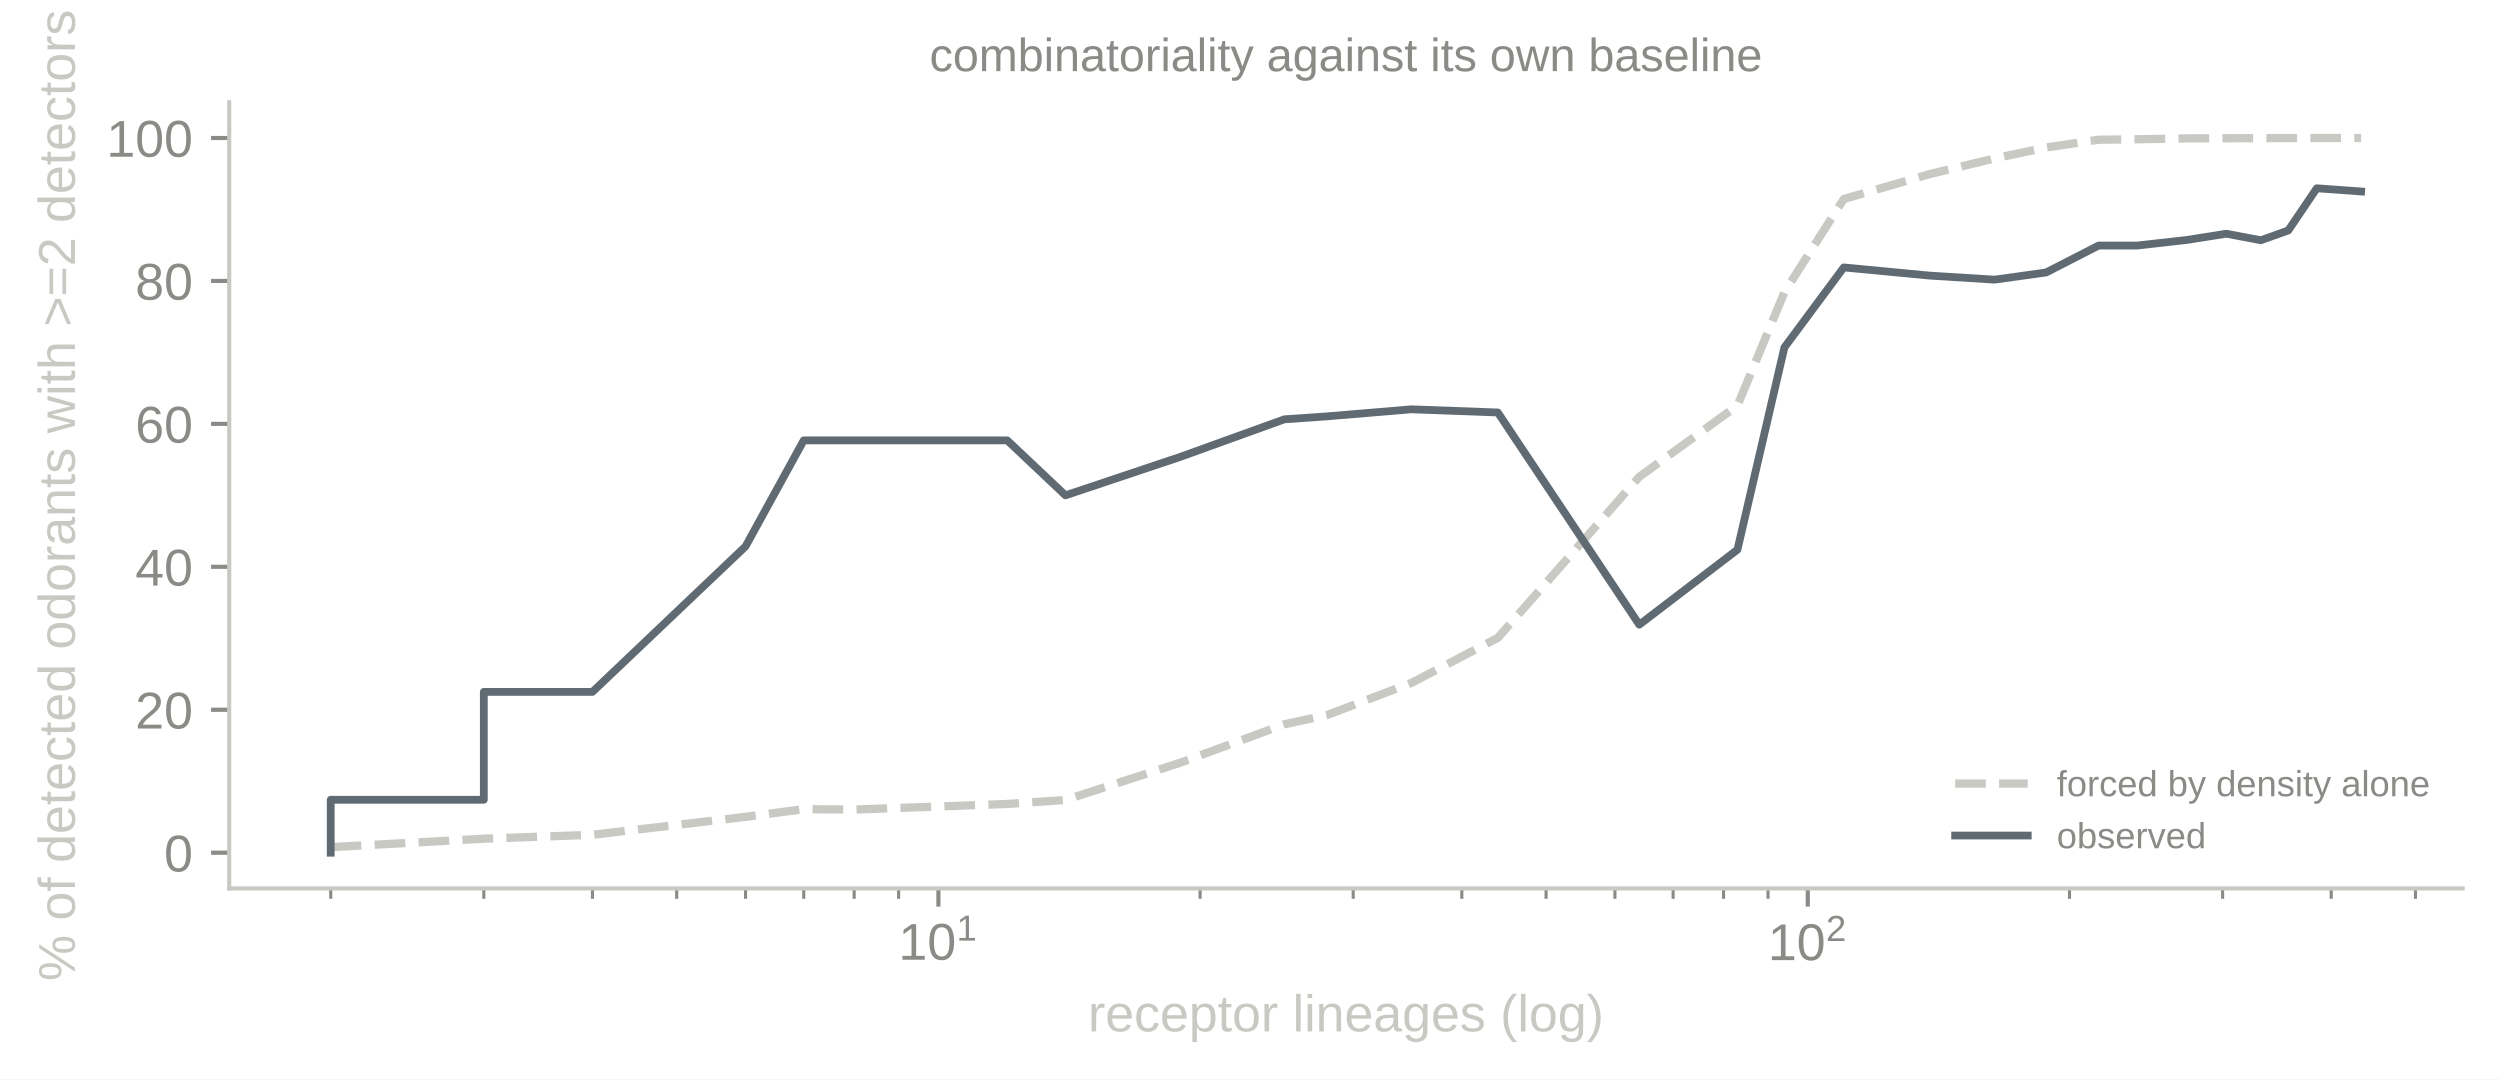
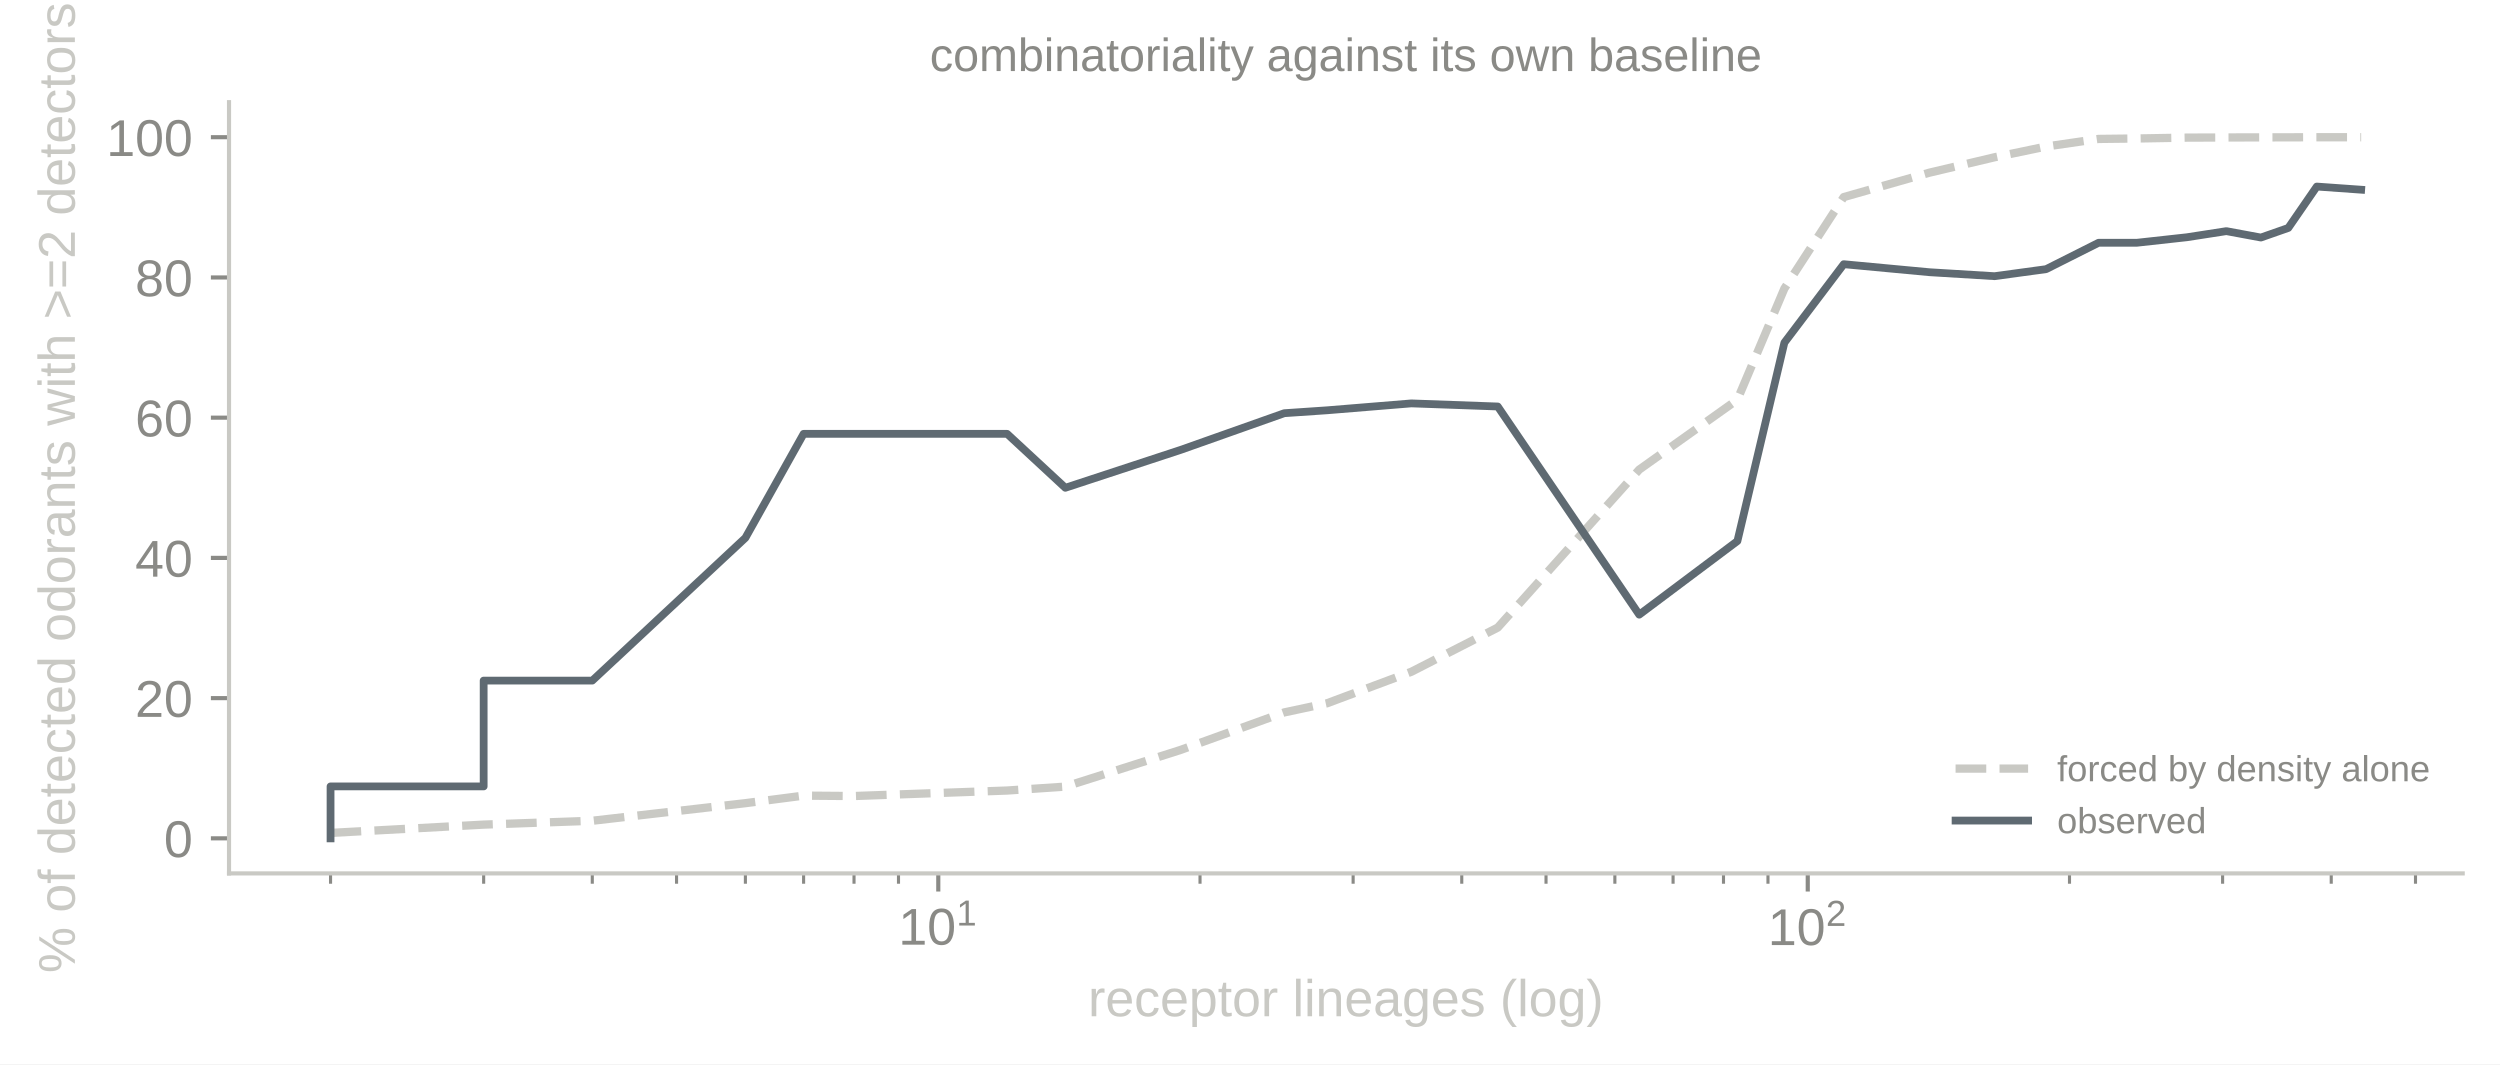
- <svg xmlns="http://www.w3.org/2000/svg" xmlns:xlink="http://www.w3.org/1999/xlink" width="482.155pt" height="208.19pt" viewBox="0 0 482.155 208.19" version="1.1">
+ <svg xmlns="http://www.w3.org/2000/svg" xmlns:xlink="http://www.w3.org/1999/xlink" width="482.55pt" height="205.428pt" viewBox="0 0 482.55 205.428" version="1.1">
  <defs>
    <style type="text/css">*{stroke-linejoin: round; stroke-linecap: butt}</style>
  </defs>
  <g id="figure_1">
    <g id="patch_1">
-       <path d="M 0 208.19  L 482.155 208.19  L 482.155 0  L 0 0  z " style="fill: #ffffff" />
+       <path d="M 0 205.428  L 482.55 205.428  L 482.55 0  L 0 0  z " style="fill: #ffffff" />
    </g>
    <g id="axes_1">
      <g id="patch_2">
-         <path d="M 44.205 171.346  L 474.955 171.346  L 474.955 19.722  L 44.205 19.722  z " style="fill: #ffffff" />
+         <path d="M 44.205 168.584  L 475.35 168.584  L 475.35 19.722  L 44.205 19.722  z " style="fill: #ffffff" />
      </g>
      <g id="matplotlib.axis_1">
        <g id="xtick_1">
          <g id="line2d_1">
            <defs>
-               <path id="m177e9218ab" d="M 0 0  L 0 3.5  " style="stroke: #8a8a86; stroke-width: 0.8" />
+               <path id="m9f689f7bd8" d="M 0 0  L 0 3.5  " style="stroke: #8a8a86; stroke-width: 0.8" />
            </defs>
            <g>
-               <use xlink:href="#m177e9218ab" x="180.982" y="171.346" style="fill: #8a8a86; stroke: #8a8a86; stroke-width: 0.8" />
+               <use xlink:href="#m9f689f7bd8" x="181.108" y="168.584" style="fill: #8a8a86; stroke: #8a8a86; stroke-width: 0.8" />
            </g>
          </g>
          <g id="text_1">
-             <g style="fill: #8a8a86" transform="translate(173.2819 185.5931)">
+             <g style="fill: #8a8a86" transform="translate(173.4075 182.8309)">
              <text>
                <tspan x="0" y="-0.491" style="font-size: 10px; font-family: 'Liberation Sans'; fill: #8a8a86">1</tspan>
                <tspan x="5.562" y="-0.491" style="font-size: 10px; font-family: 'Liberation Sans'; fill: #8a8a86">0</tspan>
                <tspan x="11.215" y="-4.188" style="font-size: 7px; font-family: 'Liberation Sans'; fill: #8a8a86">1</tspan>
              </text>
            </g>
          </g>
        </g>
        <g id="xtick_2">
          <g id="line2d_2">
            <g>
-               <use xlink:href="#m177e9218ab" x="348.654" y="171.346" style="fill: #8a8a86; stroke: #8a8a86; stroke-width: 0.8" />
+               <use xlink:href="#m9f689f7bd8" x="348.933" y="168.584" style="fill: #8a8a86; stroke: #8a8a86; stroke-width: 0.8" />
            </g>
          </g>
          <g id="text_2">
-             <g style="fill: #8a8a86" transform="translate(340.9539 185.5931)">
+             <g style="fill: #8a8a86" transform="translate(341.2334 182.8309)">
              <text>
                <tspan x="0" y="-0.414" style="font-size: 10px; font-family: 'Liberation Sans'; fill: #8a8a86">1</tspan>
                <tspan x="5.562" y="-0.414" style="font-size: 10px; font-family: 'Liberation Sans'; fill: #8a8a86">0</tspan>
                <tspan x="11.215" y="-4.111" style="font-size: 7px; font-family: 'Liberation Sans'; fill: #8a8a86">2</tspan>
              </text>
            </g>
          </g>
        </g>
        <g id="xtick_3">
          <g id="line2d_3">
            <defs>
-               <path id="m9ea04d13b4" d="M 0 0  L 0 2  " style="stroke: #8a8a86; stroke-width: 0.6" />
+               <path id="mfa9846e2b8" d="M 0 0  L 0 2  " style="stroke: #8a8a86; stroke-width: 0.6" />
            </defs>
            <g>
-               <use xlink:href="#m9ea04d13b4" x="63.784" y="171.346" style="fill: #8a8a86; stroke: #8a8a86; stroke-width: 0.6" />
+               <use xlink:href="#mfa9846e2b8" x="63.802" y="168.584" style="fill: #8a8a86; stroke: #8a8a86; stroke-width: 0.6" />
            </g>
          </g>
        </g>
        <g id="xtick_4">
          <g id="line2d_4">
            <g>
-               <use xlink:href="#m9ea04d13b4" x="93.31" y="171.346" style="fill: #8a8a86; stroke: #8a8a86; stroke-width: 0.6" />
+               <use xlink:href="#mfa9846e2b8" x="93.355" y="168.584" style="fill: #8a8a86; stroke: #8a8a86; stroke-width: 0.6" />
            </g>
          </g>
        </g>
        <g id="xtick_5">
          <g id="line2d_5">
            <g>
-               <use xlink:href="#m9ea04d13b4" x="114.259" y="171.346" style="fill: #8a8a86; stroke: #8a8a86; stroke-width: 0.6" />
+               <use xlink:href="#mfa9846e2b8" x="114.323" y="168.584" style="fill: #8a8a86; stroke: #8a8a86; stroke-width: 0.6" />
            </g>
          </g>
        </g>
        <g id="xtick_6">
          <g id="line2d_6">
            <g>
-               <use xlink:href="#m9ea04d13b4" x="130.508" y="171.346" style="fill: #8a8a86; stroke: #8a8a86; stroke-width: 0.6" />
+               <use xlink:href="#mfa9846e2b8" x="130.587" y="168.584" style="fill: #8a8a86; stroke: #8a8a86; stroke-width: 0.6" />
            </g>
          </g>
        </g>
        <g id="xtick_7">
          <g id="line2d_7">
            <g>
-               <use xlink:href="#m9ea04d13b4" x="143.784" y="171.346" style="fill: #8a8a86; stroke: #8a8a86; stroke-width: 0.6" />
+               <use xlink:href="#mfa9846e2b8" x="143.876" y="168.584" style="fill: #8a8a86; stroke: #8a8a86; stroke-width: 0.6" />
            </g>
          </g>
        </g>
        <g id="xtick_8">
          <g id="line2d_8">
            <g>
-               <use xlink:href="#m9ea04d13b4" x="155.009" y="171.346" style="fill: #8a8a86; stroke: #8a8a86; stroke-width: 0.6" />
+               <use xlink:href="#mfa9846e2b8" x="155.111" y="168.584" style="fill: #8a8a86; stroke: #8a8a86; stroke-width: 0.6" />
            </g>
          </g>
        </g>
        <g id="xtick_9">
          <g id="line2d_9">
            <g>
-               <use xlink:href="#m9ea04d13b4" x="164.733" y="171.346" style="fill: #8a8a86; stroke: #8a8a86; stroke-width: 0.6" />
+               <use xlink:href="#mfa9846e2b8" x="164.843" y="168.584" style="fill: #8a8a86; stroke: #8a8a86; stroke-width: 0.6" />
            </g>
          </g>
        </g>
        <g id="xtick_10">
          <g id="line2d_10">
            <g>
-               <use xlink:href="#m9ea04d13b4" x="173.31" y="171.346" style="fill: #8a8a86; stroke: #8a8a86; stroke-width: 0.6" />
+               <use xlink:href="#mfa9846e2b8" x="173.428" y="168.584" style="fill: #8a8a86; stroke: #8a8a86; stroke-width: 0.6" />
            </g>
          </g>
        </g>
        <g id="xtick_11">
          <g id="line2d_11">
            <g>
-               <use xlink:href="#m9ea04d13b4" x="231.456" y="171.346" style="fill: #8a8a86; stroke: #8a8a86; stroke-width: 0.6" />
+               <use xlink:href="#mfa9846e2b8" x="231.628" y="168.584" style="fill: #8a8a86; stroke: #8a8a86; stroke-width: 0.6" />
            </g>
          </g>
        </g>
        <g id="xtick_12">
          <g id="line2d_12">
            <g>
-               <use xlink:href="#m9ea04d13b4" x="260.982" y="171.346" style="fill: #8a8a86; stroke: #8a8a86; stroke-width: 0.6" />
+               <use xlink:href="#mfa9846e2b8" x="261.181" y="168.584" style="fill: #8a8a86; stroke: #8a8a86; stroke-width: 0.6" />
            </g>
          </g>
        </g>
        <g id="xtick_13">
          <g id="line2d_13">
            <g>
-               <use xlink:href="#m9ea04d13b4" x="281.931" y="171.346" style="fill: #8a8a86; stroke: #8a8a86; stroke-width: 0.6" />
+               <use xlink:href="#mfa9846e2b8" x="282.149" y="168.584" style="fill: #8a8a86; stroke: #8a8a86; stroke-width: 0.6" />
            </g>
          </g>
        </g>
        <g id="xtick_14">
          <g id="line2d_14">
            <g>
-               <use xlink:href="#m9ea04d13b4" x="298.18" y="171.346" style="fill: #8a8a86; stroke: #8a8a86; stroke-width: 0.6" />
+               <use xlink:href="#mfa9846e2b8" x="298.413" y="168.584" style="fill: #8a8a86; stroke: #8a8a86; stroke-width: 0.6" />
            </g>
          </g>
        </g>
        <g id="xtick_15">
          <g id="line2d_15">
            <g>
-               <use xlink:href="#m9ea04d13b4" x="311.456" y="171.346" style="fill: #8a8a86; stroke: #8a8a86; stroke-width: 0.6" />
+               <use xlink:href="#mfa9846e2b8" x="311.701" y="168.584" style="fill: #8a8a86; stroke: #8a8a86; stroke-width: 0.6" />
            </g>
          </g>
        </g>
        <g id="xtick_16">
          <g id="line2d_16">
            <g>
-               <use xlink:href="#m9ea04d13b4" x="322.681" y="171.346" style="fill: #8a8a86; stroke: #8a8a86; stroke-width: 0.6" />
+               <use xlink:href="#mfa9846e2b8" x="322.937" y="168.584" style="fill: #8a8a86; stroke: #8a8a86; stroke-width: 0.6" />
            </g>
          </g>
        </g>
        <g id="xtick_17">
          <g id="line2d_17">
            <g>
-               <use xlink:href="#m9ea04d13b4" x="332.405" y="171.346" style="fill: #8a8a86; stroke: #8a8a86; stroke-width: 0.6" />
+               <use xlink:href="#mfa9846e2b8" x="332.669" y="168.584" style="fill: #8a8a86; stroke: #8a8a86; stroke-width: 0.6" />
            </g>
          </g>
        </g>
        <g id="xtick_18">
          <g id="line2d_18">
            <g>
-               <use xlink:href="#m9ea04d13b4" x="340.982" y="171.346" style="fill: #8a8a86; stroke: #8a8a86; stroke-width: 0.6" />
+               <use xlink:href="#mfa9846e2b8" x="341.254" y="168.584" style="fill: #8a8a86; stroke: #8a8a86; stroke-width: 0.6" />
            </g>
          </g>
        </g>
        <g id="xtick_19">
          <g id="line2d_19">
            <g>
-               <use xlink:href="#m9ea04d13b4" x="399.128" y="171.346" style="fill: #8a8a86; stroke: #8a8a86; stroke-width: 0.6" />
+               <use xlink:href="#mfa9846e2b8" x="399.454" y="168.584" style="fill: #8a8a86; stroke: #8a8a86; stroke-width: 0.6" />
            </g>
          </g>
        </g>
        <g id="xtick_20">
          <g id="line2d_20">
            <g>
-               <use xlink:href="#m9ea04d13b4" x="428.654" y="171.346" style="fill: #8a8a86; stroke: #8a8a86; stroke-width: 0.6" />
+               <use xlink:href="#mfa9846e2b8" x="429.007" y="168.584" style="fill: #8a8a86; stroke: #8a8a86; stroke-width: 0.6" />
            </g>
          </g>
        </g>
        <g id="xtick_21">
          <g id="line2d_21">
            <g>
-               <use xlink:href="#m9ea04d13b4" x="449.603" y="171.346" style="fill: #8a8a86; stroke: #8a8a86; stroke-width: 0.6" />
+               <use xlink:href="#mfa9846e2b8" x="449.975" y="168.584" style="fill: #8a8a86; stroke: #8a8a86; stroke-width: 0.6" />
            </g>
          </g>
        </g>
        <g id="xtick_22">
          <g id="line2d_22">
            <g>
-               <use xlink:href="#m9ea04d13b4" x="465.852" y="171.346" style="fill: #8a8a86; stroke: #8a8a86; stroke-width: 0.6" />
+               <use xlink:href="#mfa9846e2b8" x="466.239" y="168.584" style="fill: #8a8a86; stroke: #8a8a86; stroke-width: 0.6" />
            </g>
          </g>
        </g>
        <g id="text_3">
-           <text style="font-size: 10px; font-family: 'Liberation Sans'; text-anchor: middle; fill: #c9c9c4" x="259.58" y="198.915" transform="rotate(-0 259.5797 198.9149)">receptor lineages (log)</text>
+           <text style="font-size: 10px; font-family: 'Liberation Sans'; text-anchor: middle; fill: #c9c9c4" x="259.777" y="196.153" transform="rotate(-0 259.7774 196.1528)">receptor lineages (log)</text>
        </g>
      </g>
      <g id="matplotlib.axis_2">
        <g id="ytick_1">
          <g id="line2d_23">
            <defs>
-               <path id="m914c8f9593" d="M 0 0  L -3.5 0  " style="stroke: #8a8a86; stroke-width: 0.8" />
+               <path id="m48e9a8a484" d="M 0 0  L -3.5 0  " style="stroke: #8a8a86; stroke-width: 0.8" />
            </defs>
            <g>
-               <use xlink:href="#m914c8f9593" x="44.205" y="164.454" style="fill: #8a8a86; stroke: #8a8a86; stroke-width: 0.8" />
+               <use xlink:href="#m48e9a8a484" x="44.205" y="161.818" style="fill: #8a8a86; stroke: #8a8a86; stroke-width: 0.8" />
            </g>
          </g>
          <g id="text_4">
-             <text style="font-size: 10px; font-family: 'Liberation Sans'; text-anchor: end; fill: #8a8a86" x="37.205" y="168.078" transform="rotate(-0 37.20469 168.0776)">0</text>
+             <text style="font-size: 10px; font-family: 'Liberation Sans'; text-anchor: end; fill: #8a8a86" x="37.205" y="165.441" transform="rotate(-0 37.20469 165.441)">0</text>
          </g>
        </g>
        <g id="ytick_2">
          <g id="line2d_24">
            <g>
-               <use xlink:href="#m914c8f9593" x="44.205" y="136.886" style="fill: #8a8a86; stroke: #8a8a86; stroke-width: 0.8" />
+               <use xlink:href="#m48e9a8a484" x="44.205" y="134.752" style="fill: #8a8a86; stroke: #8a8a86; stroke-width: 0.8" />
            </g>
          </g>
          <g id="text_5">
-             <text style="font-size: 10px; font-family: 'Liberation Sans'; text-anchor: end; fill: #8a8a86" x="37.205" y="140.509" transform="rotate(-0 37.20469 140.5094)">20</text>
+             <text style="font-size: 10px; font-family: 'Liberation Sans'; text-anchor: end; fill: #8a8a86" x="37.205" y="138.375" transform="rotate(-0 37.20469 138.3749)">20</text>
          </g>
        </g>
        <g id="ytick_3">
          <g id="line2d_25">
            <g>
-               <use xlink:href="#m914c8f9593" x="44.205" y="109.318" style="fill: #8a8a86; stroke: #8a8a86; stroke-width: 0.8" />
+               <use xlink:href="#m48e9a8a484" x="44.205" y="107.685" style="fill: #8a8a86; stroke: #8a8a86; stroke-width: 0.8" />
            </g>
          </g>
          <g id="text_6">
-             <text style="font-size: 10px; font-family: 'Liberation Sans'; text-anchor: end; fill: #8a8a86" x="37.205" y="112.941" transform="rotate(-0 37.20469 112.9411)">40</text>
+             <text style="font-size: 10px; font-family: 'Liberation Sans'; text-anchor: end; fill: #8a8a86" x="37.205" y="111.309" transform="rotate(-0 37.20469 111.3089)">40</text>
          </g>
        </g>
        <g id="ytick_4">
          <g id="line2d_26">
            <g>
-               <use xlink:href="#m914c8f9593" x="44.205" y="81.749" style="fill: #8a8a86; stroke: #8a8a86; stroke-width: 0.8" />
+               <use xlink:href="#m48e9a8a484" x="44.205" y="80.619" style="fill: #8a8a86; stroke: #8a8a86; stroke-width: 0.8" />
            </g>
          </g>
          <g id="text_7">
-             <text style="font-size: 10px; font-family: 'Liberation Sans'; text-anchor: end; fill: #8a8a86" x="37.205" y="85.373" transform="rotate(-0 37.20469 85.37282)">60</text>
+             <text style="font-size: 10px; font-family: 'Liberation Sans'; text-anchor: end; fill: #8a8a86" x="37.205" y="84.243" transform="rotate(-0 37.20469 84.24285)">60</text>
          </g>
        </g>
        <g id="ytick_5">
          <g id="line2d_27">
            <g>
-               <use xlink:href="#m914c8f9593" x="44.205" y="54.181" style="fill: #8a8a86; stroke: #8a8a86; stroke-width: 0.8" />
+               <use xlink:href="#m48e9a8a484" x="44.205" y="53.553" style="fill: #8a8a86; stroke: #8a8a86; stroke-width: 0.8" />
            </g>
          </g>
          <g id="text_8">
-             <text style="font-size: 10px; font-family: 'Liberation Sans'; text-anchor: end; fill: #8a8a86" x="37.205" y="57.805" transform="rotate(-0 37.20469 57.80455)">80</text>
+             <text style="font-size: 10px; font-family: 'Liberation Sans'; text-anchor: end; fill: #8a8a86" x="37.205" y="57.177" transform="rotate(-0 37.20469 57.1768)">80</text>
          </g>
        </g>
        <g id="ytick_6">
          <g id="line2d_28">
            <g>
-               <use xlink:href="#m914c8f9593" x="44.205" y="26.613" style="fill: #8a8a86; stroke: #8a8a86; stroke-width: 0.8" />
+               <use xlink:href="#m48e9a8a484" x="44.205" y="26.487" style="fill: #8a8a86; stroke: #8a8a86; stroke-width: 0.8" />
            </g>
          </g>
          <g id="text_9">
-             <text style="font-size: 10px; font-family: 'Liberation Sans'; text-anchor: end; fill: #8a8a86" x="37.205" y="30.236" transform="rotate(-0 37.20469 30.23628)">100</text>
+             <text style="font-size: 10px; font-family: 'Liberation Sans'; text-anchor: end; fill: #8a8a86" x="37.205" y="30.111" transform="rotate(-0 37.20469 30.11075)">100</text>
          </g>
        </g>
        <g id="text_10">
-           <text style="font-size: 10px; font-family: 'Liberation Sans'; text-anchor: middle; fill: #c9c9c4" x="14.447" y="95.534" transform="rotate(-90 14.44688 95.53419)">% of detected odorants with &gt;=2 detectors</text>
+           <text style="font-size: 10px; font-family: 'Liberation Sans'; text-anchor: middle; fill: #c9c9c4" x="14.447" y="94.153" transform="rotate(-90 14.44688 94.1531)">% of detected odorants with &gt;=2 detectors</text>
        </g>
      </g>
      <g id="line2d_29">
-         <path d="M 63.784 163.387  L 63.784 163.387  L 63.784 163.387  L 63.784 163.387  L 93.31 161.755  L 93.31 161.755  L 93.31 161.755  L 93.31 161.755  L 93.31 161.755  L 93.31 161.755  L 93.31 161.755  L 93.31 161.755  L 93.31 161.755  L 114.259 160.998  L 143.784 157.54  L 155.009 156.057  L 155.009 156.057  L 164.733 156.135  L 194.258 155.054  L 205.484 154.284  L 227.721 147.066  L 247.705 139.693  L 255.958 137.897  L 272.207 131.708  L 288.871 123.015  L 316.156 91.957  L 335.086 78.216  L 344.148 56.355  L 355.594 38.382  L 372.108 33.584  L 384.677 30.551  L 394.623 28.441  L 404.732 26.948  L 412.101 26.862  L 421.786 26.69  L 429.378 26.66  L 436.034 26.643  L 441.321 26.634  L 446.819 26.614  L 455.375 26.614  " clip-path="url(#p267583394b)" style="fill: none; stroke-dasharray: 5.92,2.56; stroke-dashoffset: 0; stroke: #c9c9c4; stroke-width: 1.6" />
+         <path d="M 63.802 160.77  L 63.802 160.77  L 63.802 160.77  L 63.802 160.77  L 93.355 159.167  L 93.355 159.167  L 93.355 159.167  L 93.355 159.167  L 93.355 159.167  L 93.355 159.167  L 93.355 159.167  L 93.355 159.167  L 93.355 159.167  L 114.323 158.424  L 143.876 155.029  L 155.111 153.573  L 155.111 153.573  L 164.843 153.65  L 194.396 152.588  L 205.632 151.833  L 227.89 144.746  L 247.892 137.508  L 256.152 135.744  L 272.416 129.668  L 289.096 121.134  L 316.405 90.641  L 335.353 77.15  L 344.424 55.688  L 355.88 38.042  L 372.409 33.332  L 384.99 30.354  L 394.944 28.282  L 405.063 26.816  L 412.438 26.732  L 422.133 26.563  L 429.732 26.534  L 436.394 26.517  L 441.686 26.508  L 447.189 26.489  L 455.753 26.489  " clip-path="url(#pc61eb31d2f)" style="fill: none; stroke-dasharray: 5.92,2.56; stroke-dashoffset: 0; stroke: #c9c9c4; stroke-width: 1.6" />
      </g>
      <g id="line2d_30">
-         <path d="M 63.784 164.454  L 63.784 164.454  L 63.784 154.244  L 63.784 154.244  L 93.31 154.244  L 93.31 154.244  L 93.31 154.244  L 93.31 154.244  L 93.31 133.44  L 93.31 133.44  L 93.31 133.44  L 93.31 133.44  L 93.31 133.44  L 114.259 133.44  L 143.784 105.379  L 155.009 84.93  L 155.009 84.93  L 164.733 84.93  L 194.258 84.93  L 205.484 95.534  L 227.721 88.083  L 247.705 80.87  L 255.958 80.298  L 272.207 78.941  L 288.871 79.552  L 316.156 120.478  L 335.086 106.009  L 344.148 66.999  L 355.594 51.576  L 372.108 53.151  L 384.677 53.933  L 394.623 52.548  L 404.732 47.363  L 412.101 47.363  L 421.786 46.274  L 429.378 45.076  L 436.034 46.334  L 441.321 44.446  L 446.819 36.311  L 455.375 36.93  " clip-path="url(#p267583394b)" style="fill: none; stroke: #5f6a72; stroke-width: 1.5; stroke-linecap: square" />
+         <path d="M 63.802 161.818  L 63.802 161.818  L 63.802 151.793  L 63.802 151.793  L 93.355 151.793  L 93.355 151.793  L 93.355 151.793  L 93.355 151.793  L 93.355 131.368  L 93.355 131.368  L 93.355 131.368  L 93.355 131.368  L 93.355 131.368  L 114.323 131.368  L 143.876 103.819  L 155.111 83.742  L 155.111 83.742  L 164.843 83.742  L 194.396 83.742  L 205.632 94.152  L 227.89 86.837  L 247.892 79.756  L 256.152 79.195  L 272.416 77.863  L 289.096 78.462  L 316.405 118.642  L 335.353 104.438  L 344.424 66.138  L 355.88 50.996  L 372.409 52.542  L 384.99 53.31  L 394.944 51.95  L 405.063 46.86  L 412.438 46.86  L 422.133 45.791  L 429.732 44.614  L 436.394 45.85  L 441.686 43.996  L 447.189 36.009  L 455.753 36.617  " clip-path="url(#pc61eb31d2f)" style="fill: none; stroke: #5f6a72; stroke-width: 1.5; stroke-linecap: square" />
      </g>
      <g id="patch_3">
-         <path d="M 44.205 171.346  L 44.205 19.722  " style="fill: none; stroke: #c9c9c4; stroke-width: 0.8; stroke-linejoin: miter; stroke-linecap: square" />
+         <path d="M 44.205 168.584  L 44.205 19.722  " style="fill: none; stroke: #c9c9c4; stroke-width: 0.8; stroke-linejoin: miter; stroke-linecap: square" />
      </g>
      <g id="patch_4">
-         <path d="M 44.205 171.346  L 474.955 171.346  " style="fill: none; stroke: #c9c9c4; stroke-width: 0.8; stroke-linejoin: miter; stroke-linecap: square" />
+         <path d="M 44.205 168.584  L 475.35 168.584  " style="fill: none; stroke: #c9c9c4; stroke-width: 0.8; stroke-linejoin: miter; stroke-linecap: square" />
      </g>
      <g id="text_11">
-         <text style="font-size: 9px; font-family: 'Liberation Sans'; text-anchor: middle; fill: #8a8a86" x="259.58" y="13.722" transform="rotate(-0 259.5797 13.72219)">combinatoriality against its own baseline</text>
+         <text style="font-size: 9px; font-family: 'Liberation Sans'; text-anchor: middle; fill: #8a8a86" x="259.777" y="13.722" transform="rotate(-0 259.7774 13.72219)">combinatoriality against its own baseline</text>
      </g>
      <g id="legend_1">
        <g id="line2d_31">
-           <path d="M 377.071 151.118  L 384.071 151.118  L 391.071 151.118  " style="fill: none; stroke-dasharray: 5.92,2.56; stroke-dashoffset: 0; stroke: #c9c9c4; stroke-width: 1.6" />
+           <path d="M 377.466 148.356  L 384.466 148.356  L 391.466 148.356  " style="fill: none; stroke-dasharray: 5.92,2.56; stroke-dashoffset: 0; stroke: #c9c9c4; stroke-width: 1.6" />
        </g>
        <g id="text_12">
-           <text style="font-size: 7px; font-family: 'Liberation Sans'; text-anchor: start; fill: #8a8a86" x="396.671" y="153.568" transform="rotate(-0 396.6706 153.5684)">forced by density alone</text>
+           <text style="font-size: 7px; font-family: 'Liberation Sans'; text-anchor: start; fill: #8a8a86" x="397.066" y="150.806" transform="rotate(-0 397.0661 150.8062)">forced by density alone</text>
        </g>
        <g id="line2d_32">
-           <path d="M 377.071 161.144  L 384.071 161.144  L 391.071 161.144  " style="fill: none; stroke: #5f6a72; stroke-width: 1.5; stroke-linecap: square" />
+           <path d="M 377.466 158.382  L 384.466 158.382  L 391.466 158.382  " style="fill: none; stroke: #5f6a72; stroke-width: 1.5; stroke-linecap: square" />
        </g>
        <g id="text_13">
-           <text style="font-size: 7px; font-family: 'Liberation Sans'; text-anchor: start; fill: #8a8a86" x="396.671" y="163.594" transform="rotate(-0 396.6706 163.5937)">observed</text>
+           <text style="font-size: 7px; font-family: 'Liberation Sans'; text-anchor: start; fill: #8a8a86" x="397.066" y="160.832" transform="rotate(-0 397.0661 160.8315)">observed</text>
        </g>
      </g>
    </g>
  </g>
  <defs>
-     <clipPath id="p267583394b">
-       <rect x="44.205" y="19.722" width="430.75" height="151.624" />
+     <clipPath id="pc61eb31d2f">
+       <rect x="44.205" y="19.722" width="431.145" height="148.862" />
    </clipPath>
  </defs>
</svg>
